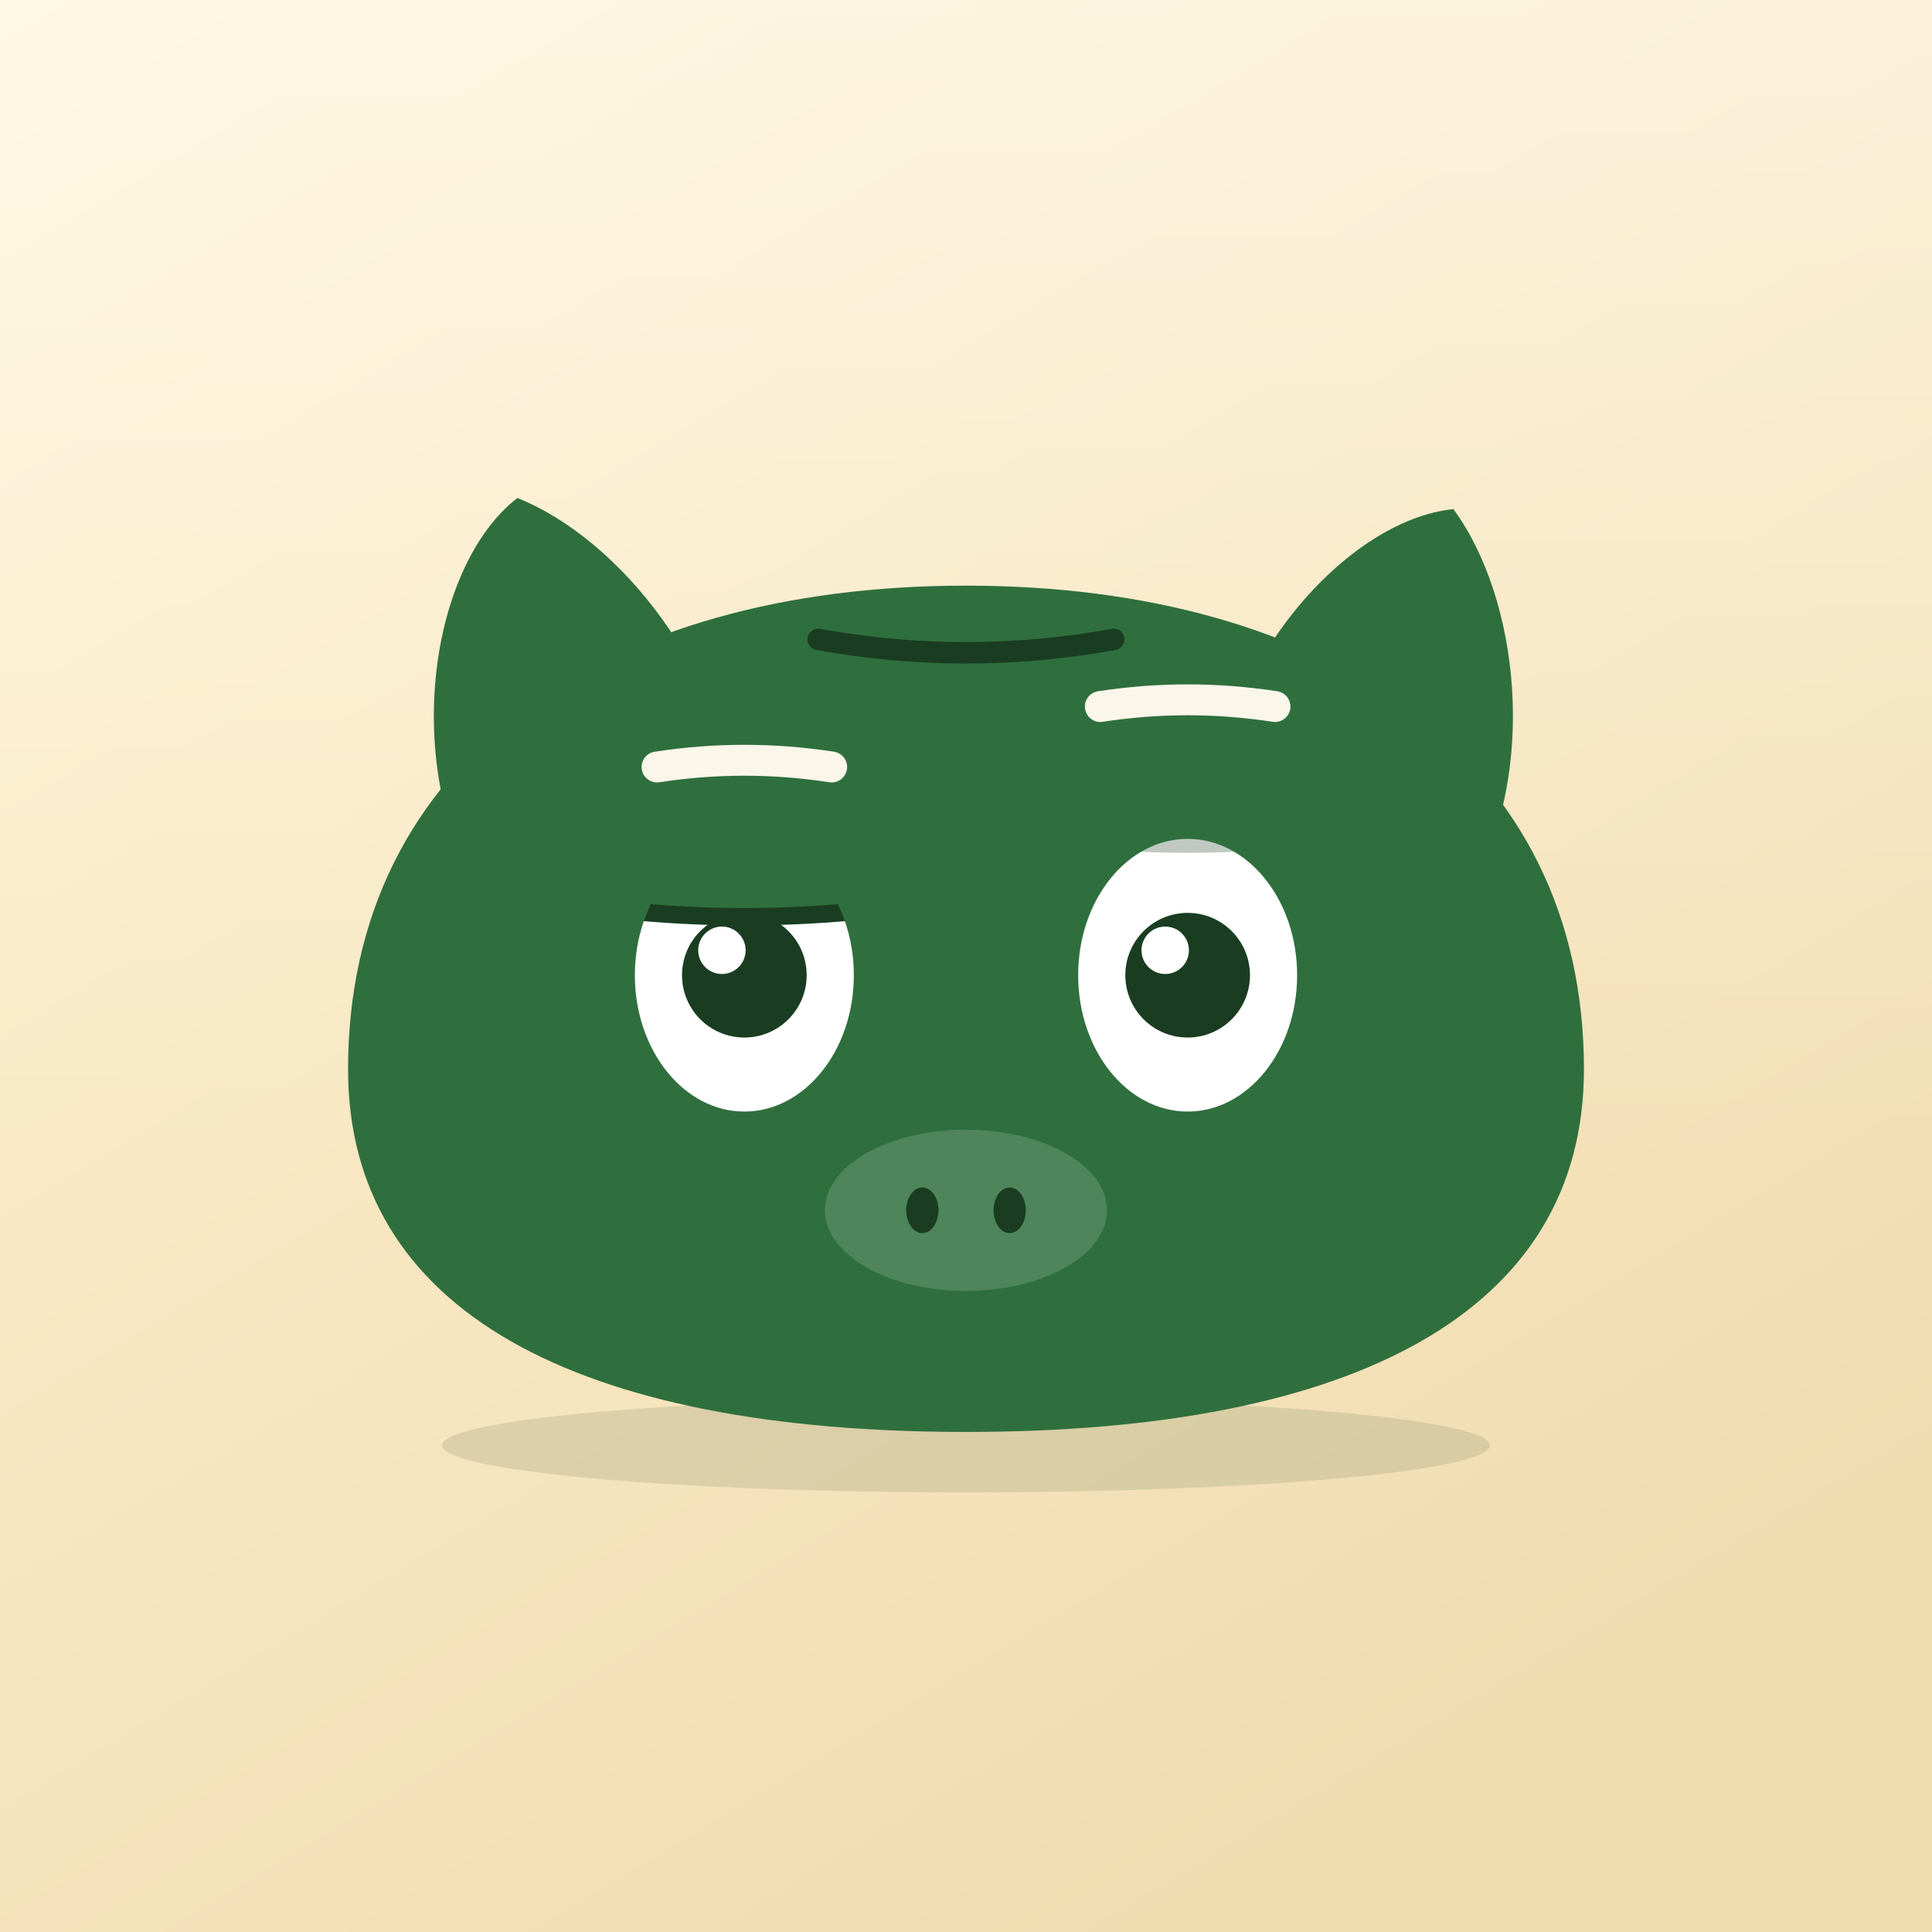
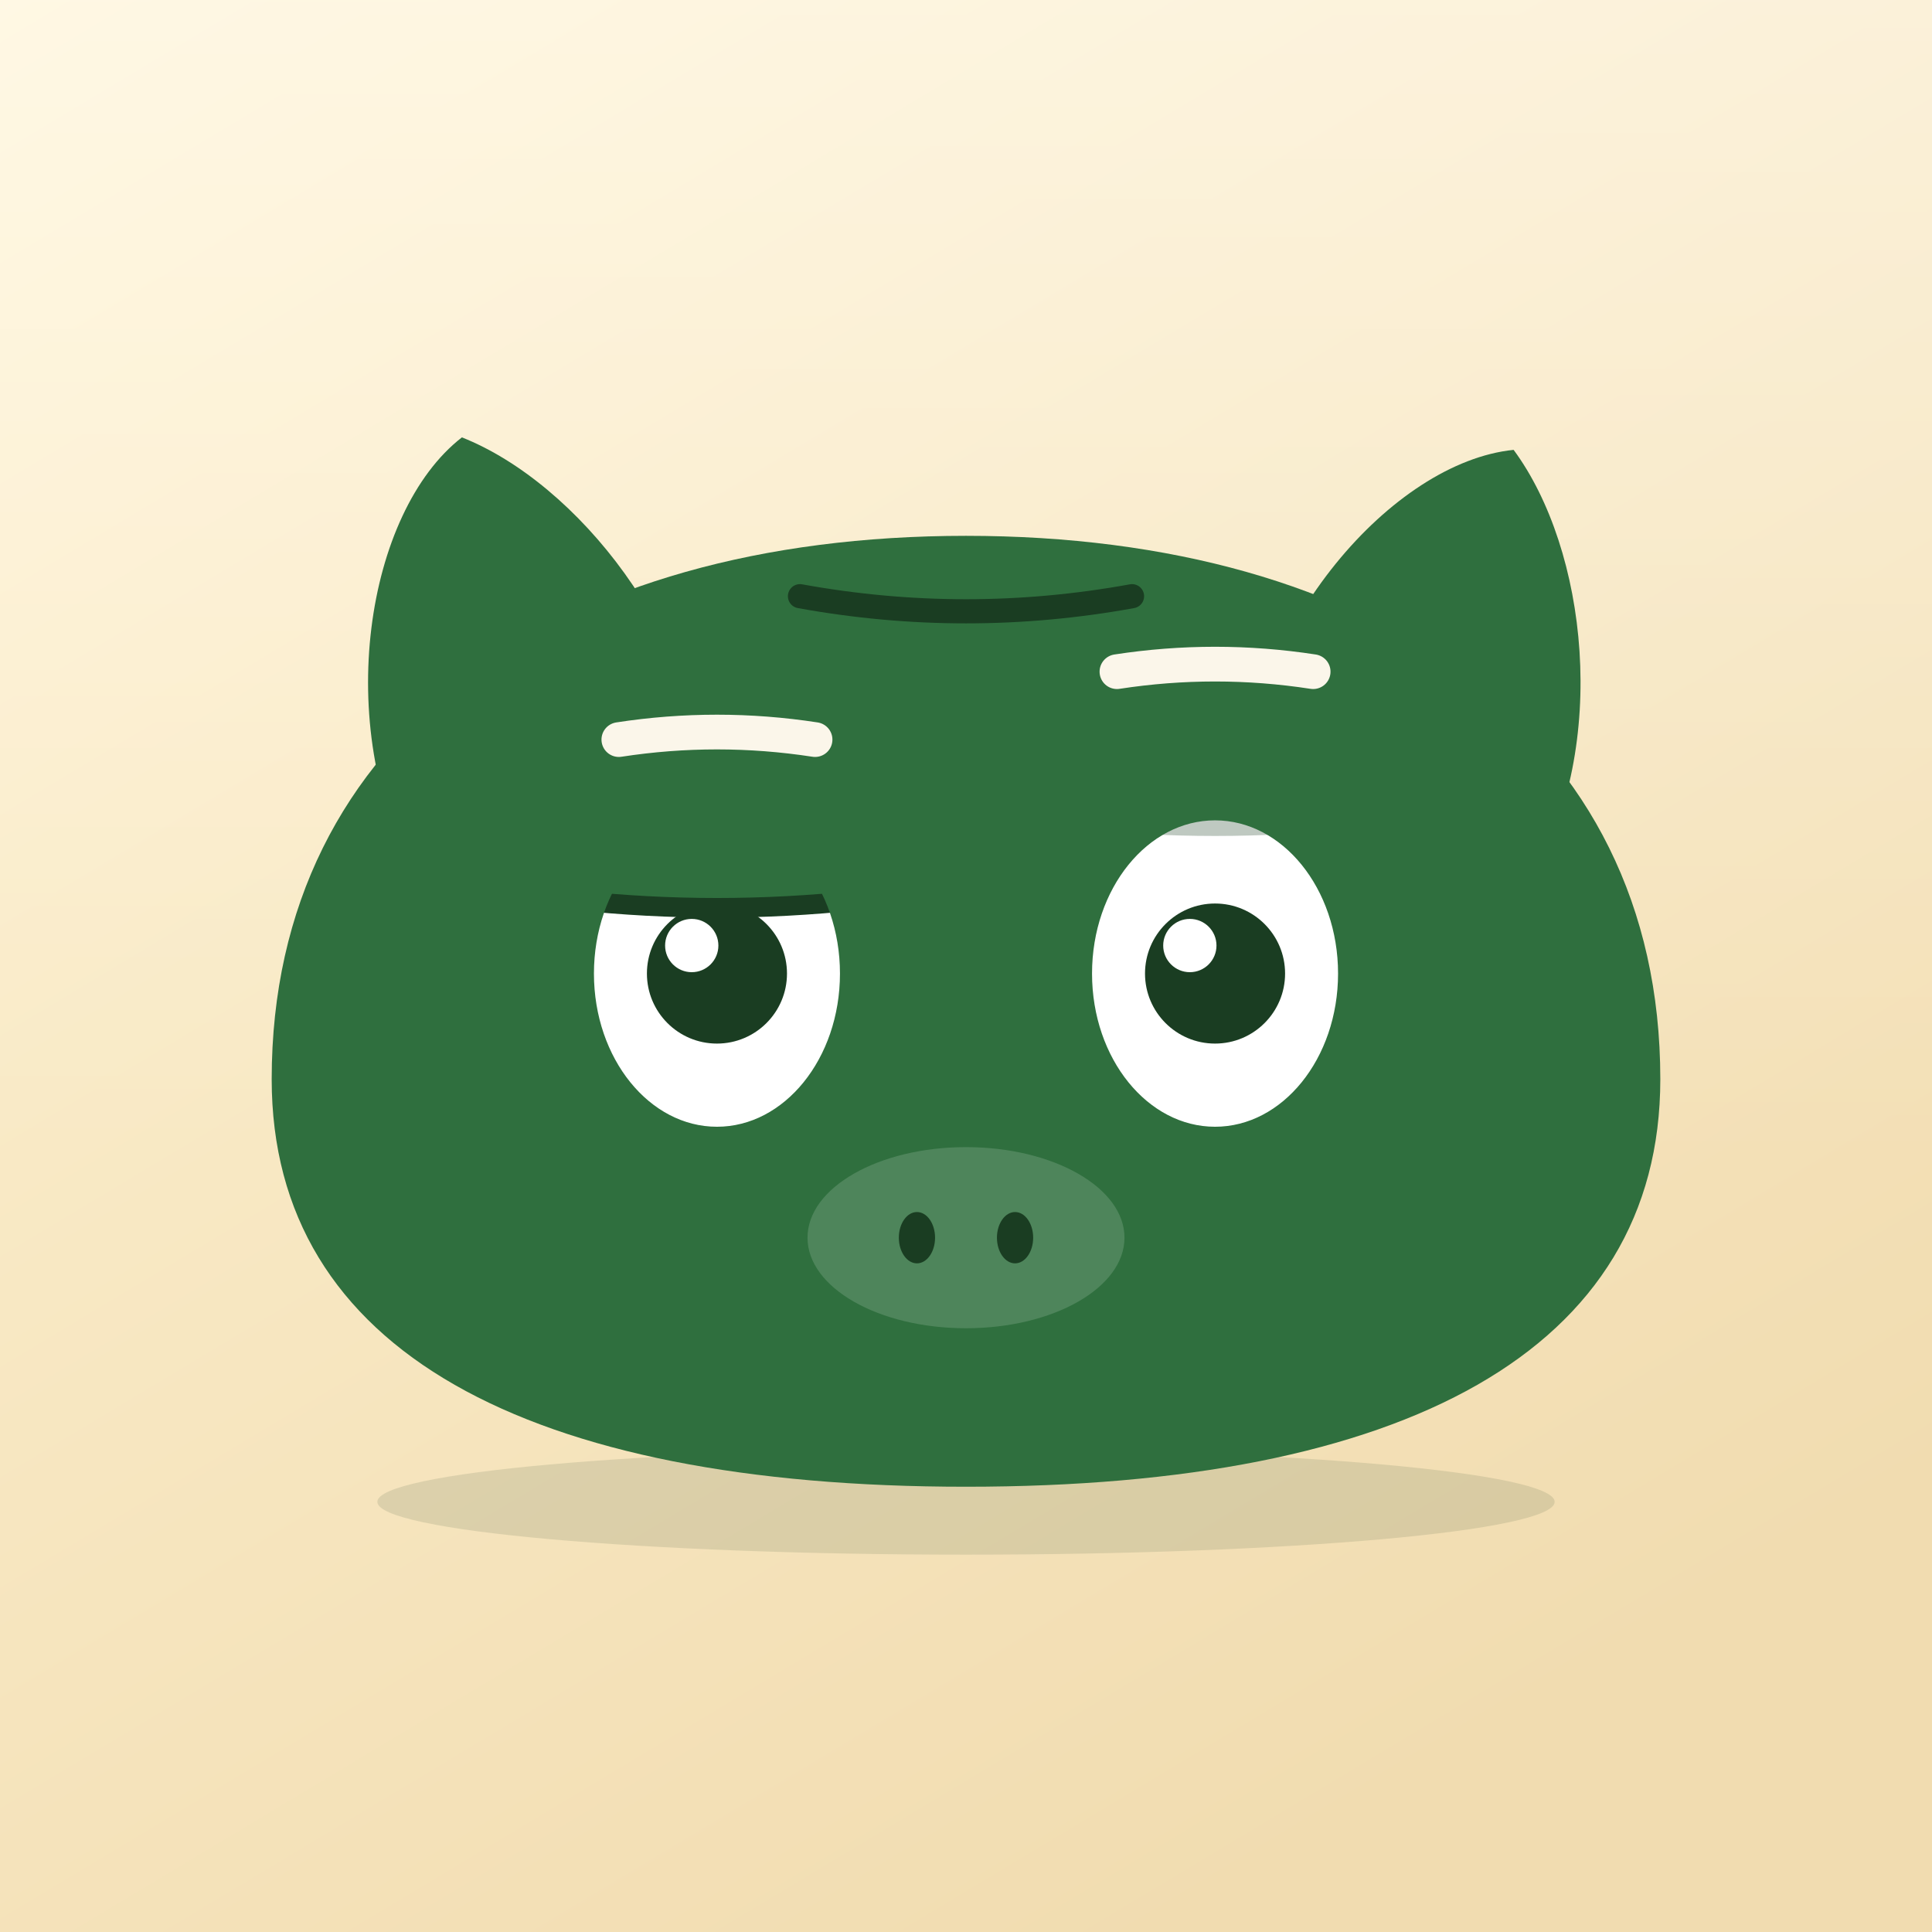
<svg id="coinc-icon" viewBox="0 0 512 512" width="512" height="512" role="img" aria-label="Ícone do Coinc">
  <defs>
    <linearGradient id="bgc" x1="0" y1="0" x2="0.6" y2="1">
      <stop offset="0" stop-color="#fff4d6" />
      <stop offset="1" stop-color="#f1dcb0" />
    </linearGradient>
    <linearGradient id="bgl" x1="0" y1="0" x2="0" y2="0.6">
      <stop offset="0" stop-color="#ffffff" stop-opacity=".35" />
      <stop offset="1" stop-color="#ffffff" stop-opacity="0" />
    </linearGradient>
  </defs>
  <rect width="512" height="512" fill="url(#bgc)" />
  <rect width="512" height="512" fill="url(#bgl)" />
-   <g transform="translate(256 262) scale(1.78) translate(-120 -108)">
+   <g transform="translate(256 262) scale(2) translate(-120 -108)">
    <defs>
      <clipPath id="vt_r_2_-bodyC">
        <path d="M28,120C28,74 66,48 120,48C174,48 212,74 212,120C212,156 178,174 120,174C62,174 28,156 28,120Z" />
      </clipPath>
      <clipPath id="vt_r_2_-coinC">
        <rect x="-400" y="-400" width="1000" height="455" />
      </clipPath>
      <clipPath id="vt_r_2_-clipL">
        <ellipse rx="17" ry="21" />
      </clipPath>
      <clipPath id="vt_r_2_-clipR">
        <ellipse rx="17" ry="21" />
      </clipPath>
      <clipPath id="vt_r_2_-clipP">
        <ellipse rx="17" ry="21" />
      </clipPath>
      <clipPath id="vt_r_2_-profC">
        <ellipse cx="110" cy="110" rx="78" ry="50" />
        <circle cx="168" cy="104" r="42" />
        <ellipse cx="205" cy="114" rx="17" ry="14" />
      </clipPath>
    </defs>
    <ellipse id="vt_r_2_-shadow" cx="120" cy="176" rx="78" ry="7" fill="#1a3d22" opacity="0.12" />
    <g id="vt_r_2_-root">
      <ellipse id="vt_r_2_-core" cx="120" cy="111" rx="88" ry="62" fill="rgb(47, 111, 62)" />
      <g id="vt_r_2_-front" display="inline" opacity="1" transform="translate(120,0) scale(1,1) translate(-120,0)">
        <g id="vt_r_2_-earLg" transform="translate(63,80)">
          <g id="vt_r_2_-earL" transform="rotate(-16) scale(1,1)">
            <path d="M-19,8C-24,-14 -12,-40 3,-46C16,-36 26,-12 21,8Z" fill="rgb(47, 111, 62)" />
          </g>
        </g>
        <g id="vt_r_2_-earRg" transform="translate(177,80)">
          <g id="vt_r_2_-earR" transform="rotate(16) scale(1,1)">
            <path d="M-19,8C-24,-14 -12,-40 3,-46C16,-36 26,-12 21,8Z" fill="rgb(47, 111, 62)" />
          </g>
        </g>
        <path id="vt_r_2_-bodyF" d="M28,120C28,74 66,48 120,48C174,48 212,74 212,120C212,156 178,174 120,174C62,174 28,156 28,120Z" fill="rgb(47, 111, 62)" />
        <path id="vt_r_2_-slit" d="M98,56Q120,60 142,56" fill="none" stroke="#1a3d22" stroke-width="3.2" stroke-linecap="round" />
        <g clip-path="url(#vt_r_2_-bodyC)">
          <g id="vt_r_2_-face" transform="translate(0,0)">
            <g id="vt_r_2_-snoutG" transform="translate(120,141)">
              <ellipse rx="21" ry="12" fill="#4e855b" />
              <ellipse cx="-6.5" rx="2.4" ry="3.4" fill="#1a3d22" />
              <ellipse cx="6.5" rx="2.4" ry="3.4" fill="#1a3d22" />
            </g>
            <g id="vt_r_2_-eL" transform="translate(87,106) scale(1,1)">
              <g clip-path="url(#vt_r_2_-clipL)">
                <g data-e="sclG" opacity="1">
                  <ellipse data-e="scl" fill="rgb(255, 255, 255)" rx="17" ry="21" />
                  <ellipse data-e="wet" id="vt_r_2_-wetL" fill="rgb(147, 197, 253)" opacity="0" cy="13.02" rx="13.6" ry="7.14" />
                  <circle data-e="pup" fill="#1a3d22" r="9.28" cx="0" cy="0" />
                  <circle data-e="gl" fill="rgb(255, 255, 255)" r="3.53" cx="-3.34" cy="-3.71" />
                </g>
                <g data-e="lidG" id="vt_r_2_-lidL" transform="rotate(0 0 -9.71)">
                  <rect data-e="up" id="vt_r_2_-cvL" x="-60" y="-99.71" width="120" height="90" fill="rgb(47, 111, 62)" />
                  <path data-e="lidl" fill="none" stroke="#1a3d22" stroke-width="2.6" stroke-linecap="round" opacity="1" d="M-18.7,-9.71Q0,-7.71 18.7,-9.71" />
                </g>
                <ellipse data-e="lo" fill="rgb(47, 111, 62)" rx="22.1" ry="35.7" cy="61.95" />
                <rect data-e="lb" x="-60" y="21" width="120" height="120" fill="rgb(47, 111, 62)" />
              </g>
              <ellipse data-e="ring" fill="none" stroke="rgb(47, 111, 62)" stroke-width="1.4" rx="17" ry="21" />
              <path data-e="arc" fill="none" stroke="rgb(255, 255, 255)" stroke-width="6" stroke-linecap="round" opacity="0" d="M-14.45,6.3Q0,-17.85 14.45,6.3" />
            </g>
            <g id="vt_r_2_-eR" transform="translate(153,106) scale(1,1)">
              <g clip-path="url(#vt_r_2_-clipR)">
                <g data-e="sclG" opacity="1">
                  <ellipse data-e="scl" fill="rgb(255, 255, 255)" rx="17" ry="21" />
                  <ellipse data-e="wet" id="vt_r_2_-wetR" fill="rgb(147, 197, 253)" opacity="0" cy="13.02" rx="13.6" ry="7.14" />
                  <circle data-e="pup" fill="#1a3d22" r="9.28" cx="0" cy="0" />
                  <circle data-e="gl" fill="rgb(255, 255, 255)" r="3.53" cx="-3.34" cy="-3.71" />
                </g>
                <g data-e="lidG" id="vt_r_2_-lidR" transform="rotate(0 0 -20.53)">
                  <rect data-e="up" id="vt_r_2_-cvR" x="-60" y="-110.53" width="120" height="90" fill="rgb(47, 111, 62)" />
                  <path data-e="lidl" fill="none" stroke="#1a3d22" stroke-width="2.6" stroke-linecap="round" opacity="0.28" d="M-18.7,-20.53Q0,-18.53 18.7,-20.53" />
                </g>
                <ellipse data-e="lo" fill="rgb(47, 111, 62)" rx="22.1" ry="35.7" cy="61.95" />
                <rect data-e="lb" x="-60" y="21" width="120" height="120" fill="rgb(47, 111, 62)" />
              </g>
              <ellipse data-e="ring" fill="none" stroke="rgb(47, 111, 62)" stroke-width="1.4" rx="17" ry="21" />
              <path data-e="arc" fill="none" stroke="rgb(255, 255, 255)" stroke-width="6" stroke-linecap="round" opacity="0" d="M-14.45,6.3Q0,-17.85 14.45,6.3" />
            </g>
            <path id="vt_r_2_-bL" fill="none" stroke="rgb(251, 246, 234)" stroke-width="4.6" stroke-linecap="round" transform="translate(87,75) rotate(0)" d="M-13,0Q0,-2 13,0" />
            <path id="vt_r_2_-bR" fill="none" stroke="rgb(251, 246, 234)" stroke-width="4.6" stroke-linecap="round" transform="translate(153,66) rotate(0)" d="M-13,0Q0,-2 13,0" />
            <g id="vt_r_2_-tear" display="none">
              <path d="M0,-13C4,-6 8,-2 8,3A8,8 0 0 1 -8,3C-8,-2 -4,-6 0,-13Z" fill="rgb(125, 211, 252)" stroke="rgb(255, 255, 255)" stroke-width="1.2" />
            </g>
          </g>
        </g>
      </g>
      <g id="vt_r_2_-side" display="none">
        <g transform="translate(120,176) scale(0.95) translate(-120,-162)">
          <rect id="vt_r_2_-pawFarA" x="76" y="146" width="24" height="26" rx="11" fill="#23532f" />
          <rect id="vt_r_2_-pawFarB" x="150" y="146" width="24" height="26" rx="11" fill="#23532f" />
          <g transform="translate(36,110)">
            <g id="vt_r_2_-tail">
              <path d="M0,0C-10,-2 -17,-12 -11,-20C-6,-26 3,-22 -1,-15" fill="none" stroke="rgb(47, 111, 62)" stroke-width="7" stroke-linecap="round" />
            </g>
          </g>
          <rect id="vt_r_2_-pawNearA" x="46" y="144" width="28" height="28" rx="12" fill="rgb(47, 111, 62)" />
          <rect id="vt_r_2_-pawNearB" x="132" y="144" width="28" height="28" rx="12" fill="rgb(47, 111, 62)" />
          <ellipse id="vt_r_2_-profBody" cx="110" cy="110" rx="78" ry="50" fill="rgb(47, 111, 62)" />
          <circle id="vt_r_2_-profHead" cx="168" cy="104" r="42" fill="rgb(47, 111, 62)" />
          <ellipse cx="205" cy="114" rx="17" ry="14" fill="#4e855b" />
          <ellipse cx="213" cy="111" rx="2.6" ry="3.8" fill="#1a3d22" />
          <g id="vt_r_2_-earP">
            <path d="M-14,8C-16,-12 -6,-30 6,-36C14,-26 20,-8 16,8Z" fill="rgb(47, 111, 62)" />
          </g>
          <g clip-path="url(#vt_r_2_-profC)">
            <path d="M94,64Q111,68 128,64" fill="none" stroke="#1a3d22" stroke-width="3.2" stroke-linecap="round" />
            <g id="vt_r_2_-eP">
              <g clip-path="url(#vt_r_2_-clipP)">
                <g data-e="sclG">
                  <ellipse data-e="scl" fill="rgb(255, 255, 255)" rx="17" ry="21" />
                  <ellipse data-e="wet" id="vt_r_2_-wetP" fill="rgb(147, 197, 253)" opacity="0" />
                  <circle data-e="pup" fill="#1a3d22" r="8" />
                  <circle data-e="gl" fill="rgb(255, 255, 255)" r="2" />
                </g>
                <g data-e="lidG" id="vt_r_2_-lidP">
                  <rect data-e="up" id="vt_r_2_-cvP" x="-60" y="-111" width="120" height="90" fill="rgb(47, 111, 62)" />
                  <path data-e="lidl" fill="none" stroke="#1a3d22" stroke-width="2.6" stroke-linecap="round" opacity="0" />
                </g>
                <ellipse data-e="lo" fill="rgb(47, 111, 62)" rx="22" ry="36" cy="60" />
                <rect data-e="lb" x="-60" y="21" width="120" height="120" fill="rgb(47, 111, 62)" />
              </g>
              <ellipse data-e="ring" fill="none" stroke="rgb(47, 111, 62)" stroke-width="1.4" rx="17" ry="21" />
              <path data-e="arc" fill="none" stroke="rgb(255, 255, 255)" stroke-width="6" stroke-linecap="round" opacity="0" />
            </g>
            <path id="vt_r_2_-bP" fill="none" stroke="rgb(251, 246, 234)" stroke-width="4.6" stroke-linecap="round" />
            <g id="vt_r_2_-tearP" display="none">
              <path d="M0,-13C4,-6 8,-2 8,3A8,8 0 0 1 -8,3C-8,-2 -4,-6 0,-13Z" fill="rgb(125, 211, 252)" stroke="rgb(255, 255, 255)" stroke-width="1.2" />
            </g>
          </g>
        </g>
      </g>
      <g clip-path="url(#vt_r_2_-coinC)">
        <g id="vt_r_2_-coinR" display="none">
          <g id="vt_r_2_-coinS">
            <circle r="20" fill="rgb(251, 191, 36)" stroke="rgb(146, 64, 14)" stroke-width="2.4" />
            <circle r="12.5" fill="none" stroke="rgb(146, 64, 14)" stroke-width="2" />
            <rect x="-2.2" y="-7" width="4.4" height="14" rx="2.2" fill="rgb(146, 64, 14)" />
          </g>
        </g>
      </g>
    </g>
    <g id="vt_r_2_-accG" transform="translate(0,0)">
      <g id="vt_r_2_-sweat" display="none">
        <path d="M0,-13C4,-6 8,-2 8,3A8,8 0 0 1 -8,3C-8,-2 -4,-6 0,-13Z" fill="rgb(37, 99, 235)" stroke="rgb(255, 255, 255)" stroke-width="1.2" />
      </g>
      <g id="vt_r_2_-anger" display="none">
        <path d="M-9,-4Q-4,-4 -4,-9M4,-9Q4,-4 9,-4M9,4Q4,4 4,9M-4,9Q-4,4 -9,4" fill="none" stroke="rgb(220, 38, 38)" stroke-width="4" stroke-linecap="round" />
      </g>
      <g id="vt_r_2_-spark" display="none">
        <path d="M0,-14Q1.5,-1.5 14,0Q1.5,1.5 0,14Q-1.5,1.5 -14,0Q-1.5,-1.5 0,-14Z" fill="rgb(245, 158, 11)" stroke="rgb(146, 64, 14)" stroke-width="1.5" />
      </g>
      <g id="vt_r_2_-excl" display="none">
        <rect x="-3.6" y="-14" width="7.2" height="18" rx="3.6" fill="rgb(217, 119, 6)" stroke="rgb(146, 64, 14)" stroke-width="1.5" />
        <circle cx="0" cy="11" r="4" fill="rgb(217, 119, 6)" stroke="rgb(146, 64, 14)" stroke-width="1.5" />
      </g>
      <g id="vt_r_2_-z0" display="none">
        <path d="M-6,-6H6L-6,6H6" fill="none" stroke="rgb(102, 99, 90)" stroke-width="4" stroke-linecap="round" stroke-linejoin="round" />
      </g>
      <g id="vt_r_2_-z1" display="none">
        <path d="M-6,-6H6L-6,6H6" fill="none" stroke="rgb(102, 99, 90)" stroke-width="4" stroke-linecap="round" stroke-linejoin="round" />
      </g>
      <g id="vt_r_2_-z2" display="none">
        <path d="M-6,-6H6L-6,6H6" fill="none" stroke="rgb(102, 99, 90)" stroke-width="4" stroke-linecap="round" stroke-linejoin="round" />
      </g>
    </g>
    <g id="vt_r_2_-coinsG" transform="translate(0,0)">
      <g id="vt_r_2_-pc0" display="none">
        <g id="vt_r_2_-pcs0">
          <circle r="20" fill="rgb(251, 191, 36)" stroke="rgb(146, 64, 14)" stroke-width="2.4" />
          <circle r="12.5" fill="none" stroke="rgb(146, 64, 14)" stroke-width="2" />
          <rect x="-2.2" y="-7" width="4.4" height="14" rx="2.2" fill="rgb(146, 64, 14)" />
        </g>
      </g>
      <g id="vt_r_2_-pc1" display="none">
        <g id="vt_r_2_-pcs1">
          <circle r="20" fill="rgb(251, 191, 36)" stroke="rgb(146, 64, 14)" stroke-width="2.4" />
          <circle r="12.5" fill="none" stroke="rgb(146, 64, 14)" stroke-width="2" />
          <rect x="-2.2" y="-7" width="4.4" height="14" rx="2.2" fill="rgb(146, 64, 14)" />
        </g>
      </g>
      <g id="vt_r_2_-pc2" display="none">
        <g id="vt_r_2_-pcs2">
          <circle r="20" fill="rgb(251, 191, 36)" stroke="rgb(146, 64, 14)" stroke-width="2.4" />
          <circle r="12.5" fill="none" stroke="rgb(146, 64, 14)" stroke-width="2" />
          <rect x="-2.2" y="-7" width="4.4" height="14" rx="2.2" fill="rgb(146, 64, 14)" />
        </g>
      </g>
      <g id="vt_r_2_-pc3" display="none">
        <g id="vt_r_2_-pcs3">
          <circle r="20" fill="rgb(251, 191, 36)" stroke="rgb(146, 64, 14)" stroke-width="2.4" />
          <circle r="12.5" fill="none" stroke="rgb(146, 64, 14)" stroke-width="2" />
          <rect x="-2.2" y="-7" width="4.4" height="14" rx="2.2" fill="rgb(146, 64, 14)" />
        </g>
      </g>
      <g id="vt_r_2_-pc4" display="none">
        <g id="vt_r_2_-pcs4">
          <circle r="20" fill="rgb(251, 191, 36)" stroke="rgb(146, 64, 14)" stroke-width="2.4" />
          <circle r="12.5" fill="none" stroke="rgb(146, 64, 14)" stroke-width="2" />
          <rect x="-2.2" y="-7" width="4.4" height="14" rx="2.2" fill="rgb(146, 64, 14)" />
        </g>
      </g>
      <g id="vt_r_2_-pc5" display="none">
        <g id="vt_r_2_-pcs5">
          <circle r="20" fill="rgb(251, 191, 36)" stroke="rgb(146, 64, 14)" stroke-width="2.4" />
          <circle r="12.5" fill="none" stroke="rgb(146, 64, 14)" stroke-width="2" />
          <rect x="-2.2" y="-7" width="4.4" height="14" rx="2.2" fill="rgb(146, 64, 14)" />
        </g>
      </g>
      <g id="vt_r_2_-pc6" display="none">
        <g id="vt_r_2_-pcs6">
          <circle r="20" fill="rgb(251, 191, 36)" stroke="rgb(146, 64, 14)" stroke-width="2.4" />
          <circle r="12.5" fill="none" stroke="rgb(146, 64, 14)" stroke-width="2" />
          <rect x="-2.2" y="-7" width="4.4" height="14" rx="2.2" fill="rgb(146, 64, 14)" />
        </g>
      </g>
      <g id="vt_r_2_-pc7" display="none">
        <g id="vt_r_2_-pcs7">
          <circle r="20" fill="rgb(251, 191, 36)" stroke="rgb(146, 64, 14)" stroke-width="2.4" />
          <circle r="12.5" fill="none" stroke="rgb(146, 64, 14)" stroke-width="2" />
          <rect x="-2.2" y="-7" width="4.4" height="14" rx="2.2" fill="rgb(146, 64, 14)" />
        </g>
      </g>
    </g>
  </g>
</svg>
